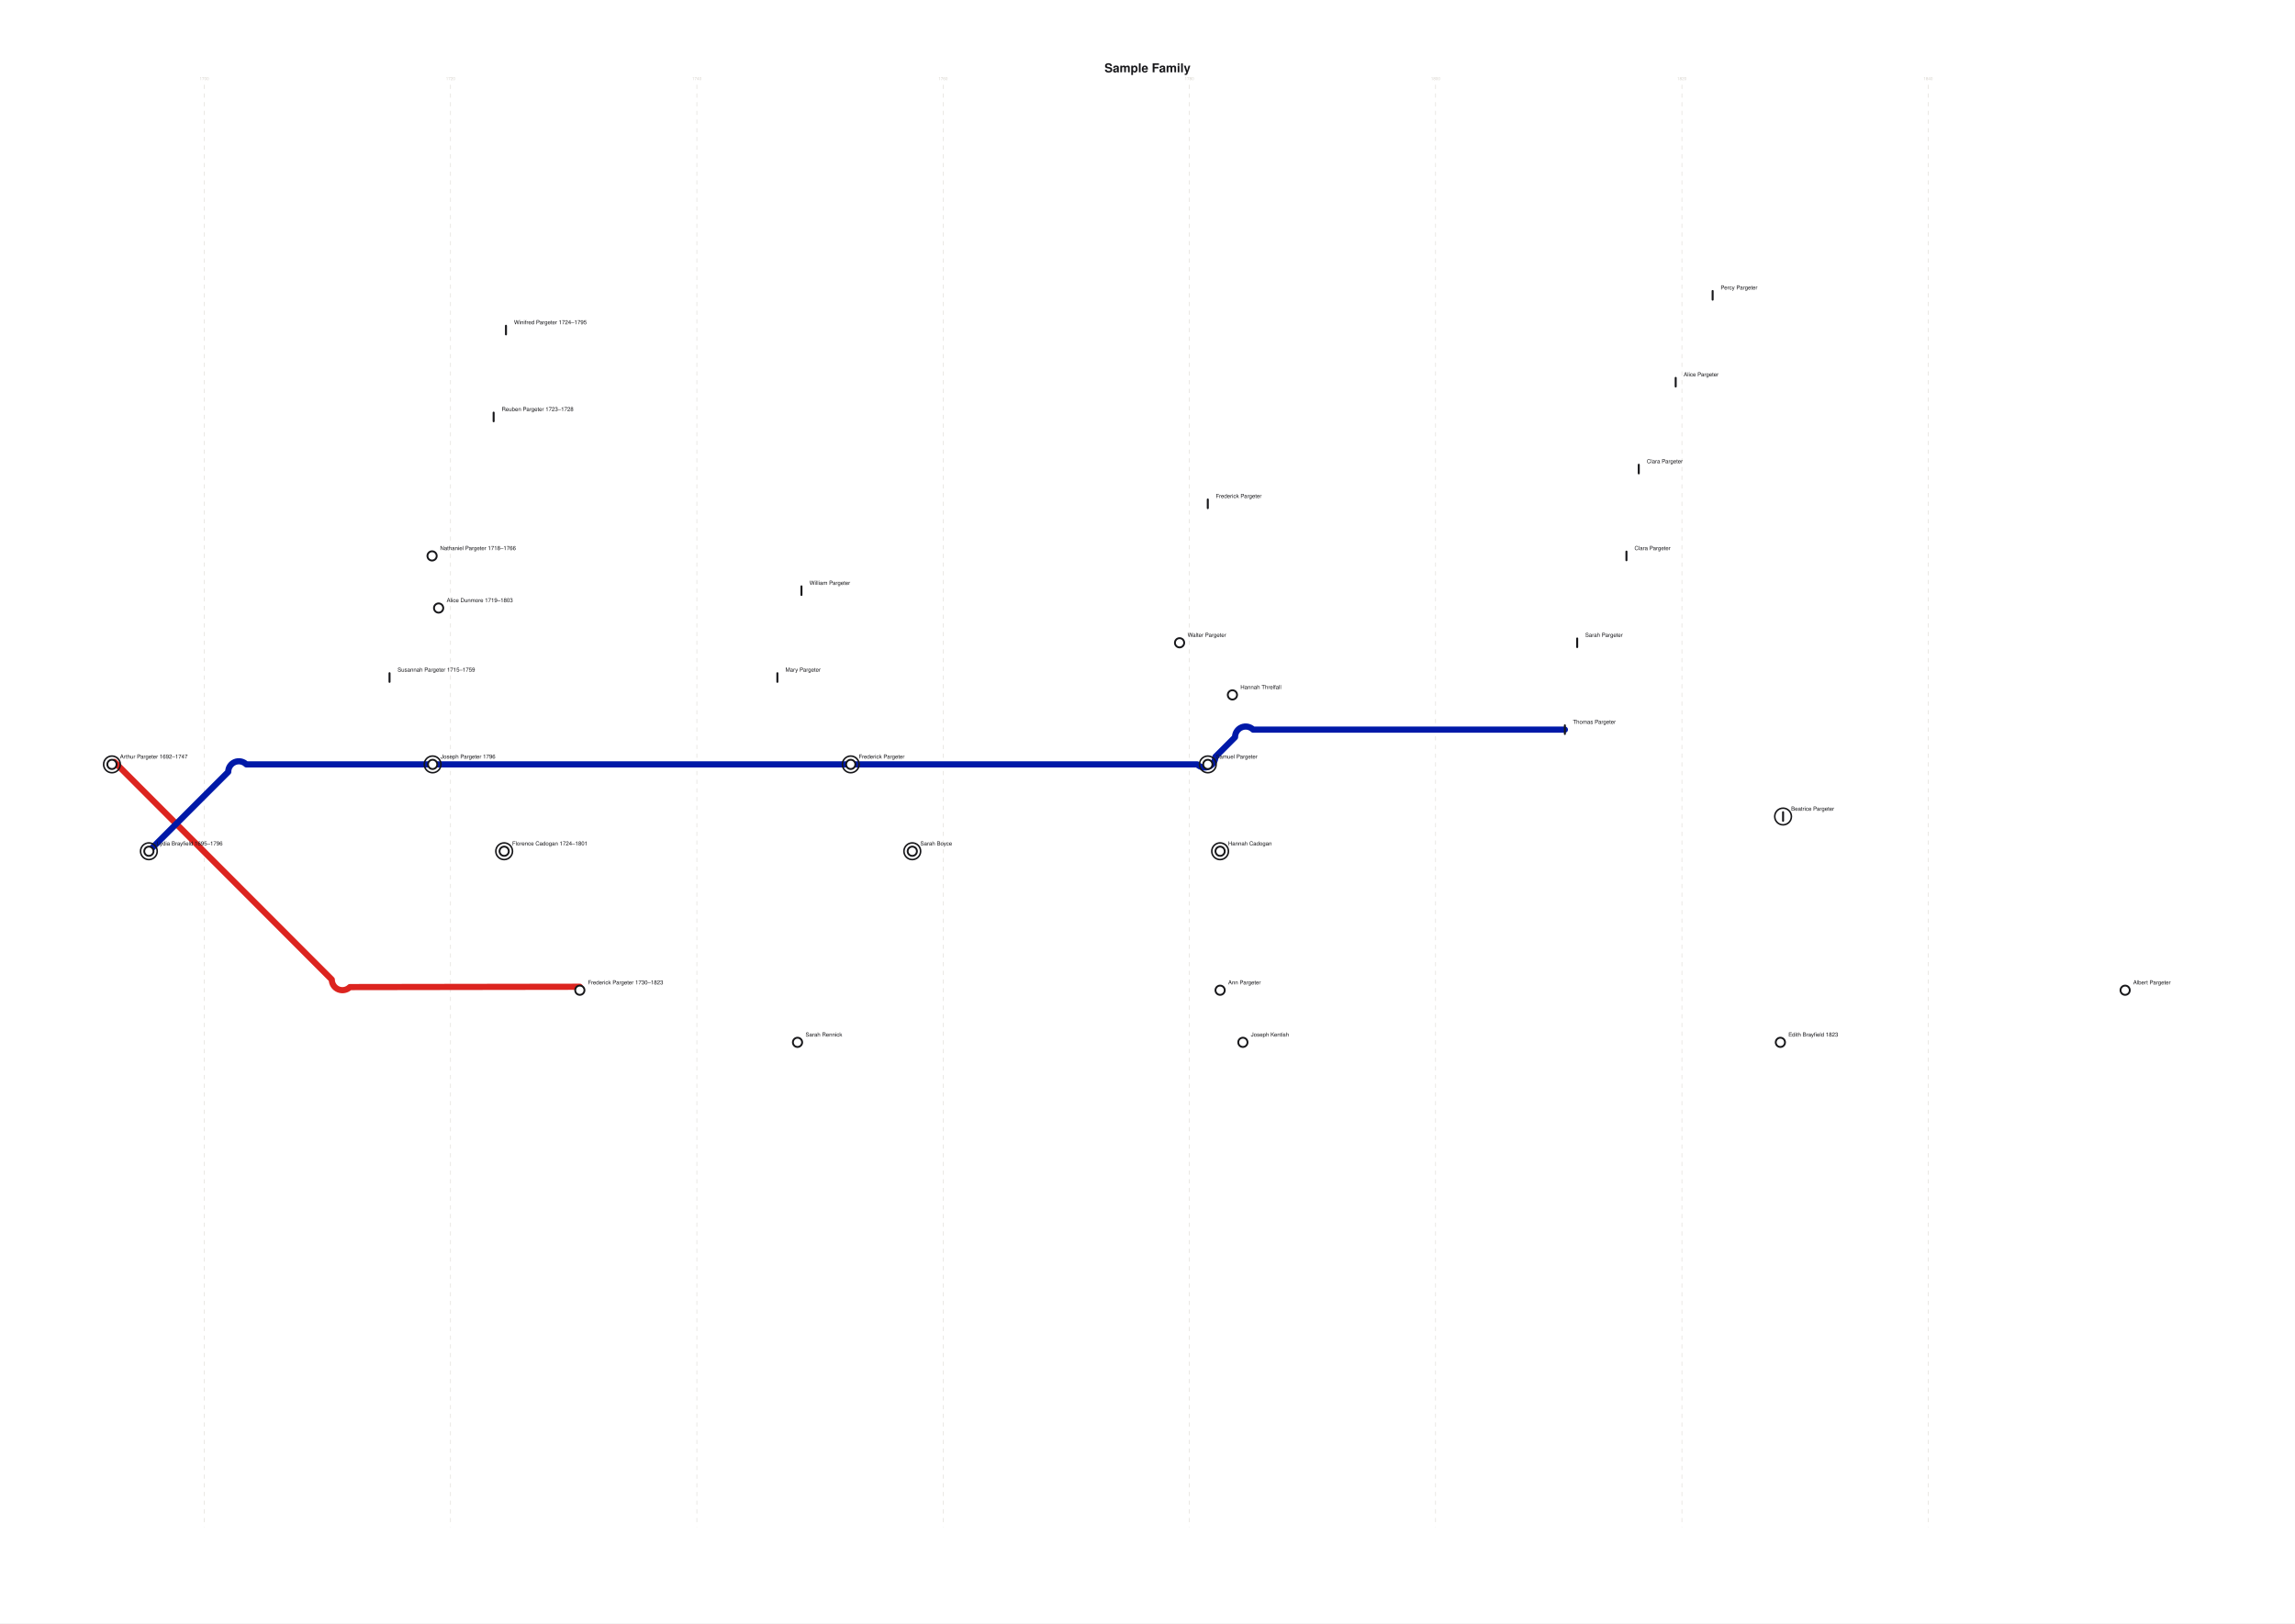
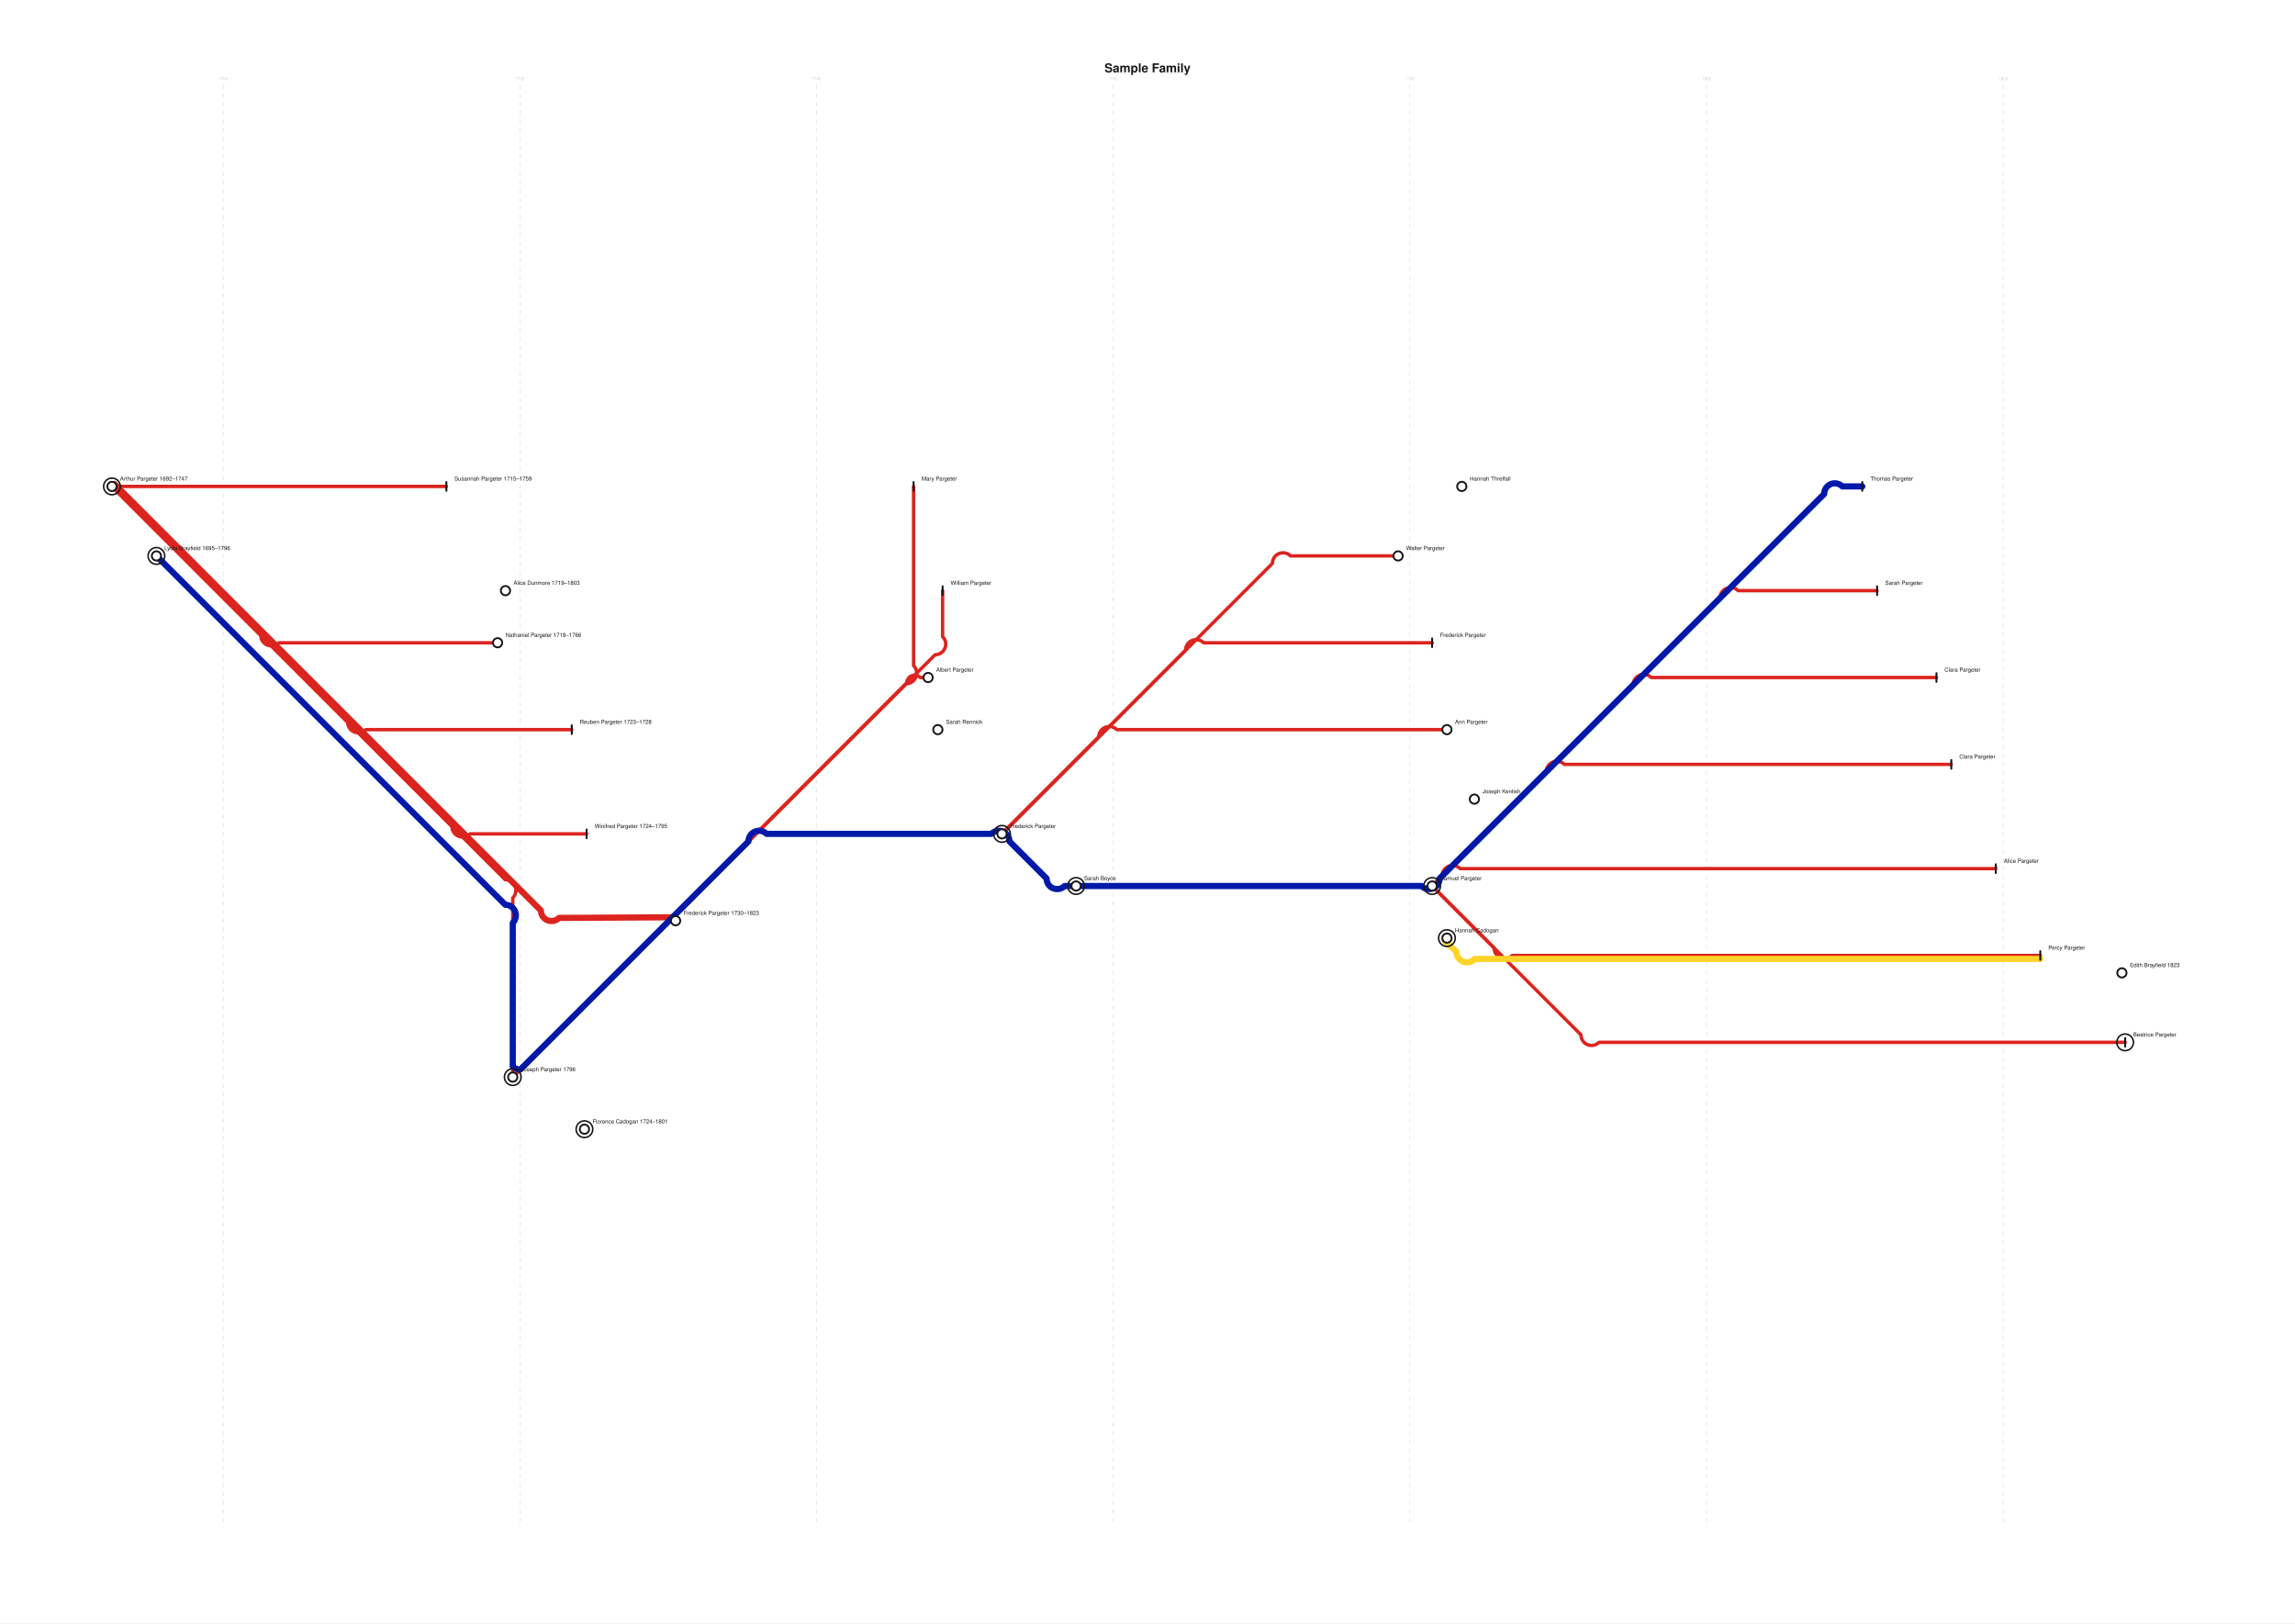
<svg xmlns="http://www.w3.org/2000/svg" width="1189mm" height="841mm" viewBox="0 0 1189 841">
  <rect x="0" y="0" width="1189" height="841" fill="#FFFFFF" />
  <g id="ENGRAVE">
-     <path d="M105.846,44L105.846,791" fill="none" stroke="#D7D3CC" stroke-width="0.25" stroke-linecap="round" stroke-linejoin="round" stroke-dasharray="2,2.5" />
-     <path d="M233.43,44L233.43,791" fill="none" stroke="#D7D3CC" stroke-width="0.25" stroke-linecap="round" stroke-linejoin="round" stroke-dasharray="2,2.5" />
-     <path d="M361.014,44L361.014,791" fill="none" stroke="#D7D3CC" stroke-width="0.25" stroke-linecap="round" stroke-linejoin="round" stroke-dasharray="2,2.5" />
-     <path d="M488.598,44L488.598,791" fill="none" stroke="#D7D3CC" stroke-width="0.25" stroke-linecap="round" stroke-linejoin="round" stroke-dasharray="2,2.5" />
-     <path d="M616.181,44L616.181,791" fill="none" stroke="#D7D3CC" stroke-width="0.25" stroke-linecap="round" stroke-linejoin="round" stroke-dasharray="2,2.5" />
-     <path d="M743.765,44L743.765,791" fill="none" stroke="#D7D3CC" stroke-width="0.25" stroke-linecap="round" stroke-linejoin="round" stroke-dasharray="2,2.5" />
-     <path d="M871.349,44L871.349,791" fill="none" stroke="#D7D3CC" stroke-width="0.25" stroke-linecap="round" stroke-linejoin="round" stroke-dasharray="2,2.5" />
-     <path d="M998.933,44L998.933,791" fill="none" stroke="#D7D3CC" stroke-width="0.25" stroke-linecap="round" stroke-linejoin="round" stroke-dasharray="2,2.5" />
-     <text x="105.846" y="41" font-family="'Helvetica Neue',Helvetica,Arial,sans-serif" font-size="2.175" fill="#D7D3CC" text-anchor="middle" dominant-baseline="central" font-weight="500">1700</text>
-     <text x="233.43" y="41" font-family="'Helvetica Neue',Helvetica,Arial,sans-serif" font-size="2.175" fill="#D7D3CC" text-anchor="middle" dominant-baseline="central" font-weight="500">1720</text>
-     <text x="361.014" y="41" font-family="'Helvetica Neue',Helvetica,Arial,sans-serif" font-size="2.175" fill="#D7D3CC" text-anchor="middle" dominant-baseline="central" font-weight="500">1740</text>
-     <text x="488.598" y="41" font-family="'Helvetica Neue',Helvetica,Arial,sans-serif" font-size="2.175" fill="#D7D3CC" text-anchor="middle" dominant-baseline="central" font-weight="500">1760</text>
-     <text x="616.181" y="41" font-family="'Helvetica Neue',Helvetica,Arial,sans-serif" font-size="2.175" fill="#D7D3CC" text-anchor="middle" dominant-baseline="central" font-weight="500">1780</text>
-     <text x="743.765" y="41" font-family="'Helvetica Neue',Helvetica,Arial,sans-serif" font-size="2.175" fill="#D7D3CC" text-anchor="middle" dominant-baseline="central" font-weight="500">1800</text>
-     <text x="871.349" y="41" font-family="'Helvetica Neue',Helvetica,Arial,sans-serif" font-size="2.175" fill="#D7D3CC" text-anchor="middle" dominant-baseline="central" font-weight="500">1820</text>
-     <text x="998.933" y="41" font-family="'Helvetica Neue',Helvetica,Arial,sans-serif" font-size="2.175" fill="#D7D3CC" text-anchor="middle" dominant-baseline="central" font-weight="500">1840</text>
-     <path d="M59.273,394.727L171.896,507.488A5.5,5.5 0 0,0 181.282,511.371L300.401,511.2" fill="none" stroke="#DC241F" stroke-width="3.2" stroke-linecap="round" stroke-linejoin="round" />
-     <path d="M77.129,441L118.24,399.889A5.5,5.5 0 0,1 127.629,396L218.63,396L229.63,396L435.252,396L446.252,396L620.248,396A5.5,5.5 0 0,0 629.637,392.111L639.859,381.889A5.5,5.5 0 0,1 649.248,378L810.736,378" fill="none" stroke="#0019A8" stroke-width="3.2" stroke-linecap="round" stroke-linejoin="round" />
-     <circle cx="58" cy="396" r="2.4" fill="#FFFFFF" stroke="#17171A" stroke-width="0.96" stroke-linecap="round" stroke-linejoin="round" />
-     <circle cx="77.129" cy="441" r="2.4" fill="#FFFFFF" stroke="#17171A" stroke-width="0.96" stroke-linecap="round" stroke-linejoin="round" />
-     <circle cx="224.13" cy="396" r="2.4" fill="#FFFFFF" stroke="#17171A" stroke-width="0.96" stroke-linecap="round" stroke-linejoin="round" />
-     <circle cx="261.2" cy="441" r="2.4" fill="#FFFFFF" stroke="#17171A" stroke-width="0.96" stroke-linecap="round" stroke-linejoin="round" />
-     <path d="M201.813,348.76L201.813,353.24" fill="none" stroke="#17171A" stroke-width="1.024" stroke-linecap="round" stroke-linejoin="round" />
-     <circle cx="223.85" cy="288" r="2.4" fill="#FFFFFF" stroke="#17171A" stroke-width="0.96" stroke-linecap="round" stroke-linejoin="round" />
-     <circle cx="227.243" cy="315" r="2.4" fill="#FFFFFF" stroke="#17171A" stroke-width="0.96" stroke-linecap="round" stroke-linejoin="round" />
-     <path d="M255.746,213.76L255.746,218.24" fill="none" stroke="#17171A" stroke-width="1.024" stroke-linecap="round" stroke-linejoin="round" />
-     <path d="M262.134,168.76L262.134,173.24" fill="none" stroke="#17171A" stroke-width="1.024" stroke-linecap="round" stroke-linejoin="round" />
-     <circle cx="300.401" cy="513" r="2.4" fill="#FFFFFF" stroke="#17171A" stroke-width="0.96" stroke-linecap="round" stroke-linejoin="round" />
-     <circle cx="922.383" cy="540" r="2.4" fill="#FFFFFF" stroke="#17171A" stroke-width="0.96" stroke-linecap="round" stroke-linejoin="round" />
-     <circle cx="440.752" cy="396" r="2.4" fill="#FFFFFF" stroke="#17171A" stroke-width="0.96" stroke-linecap="round" stroke-linejoin="round" />
-     <circle cx="472.639" cy="441" r="2.4" fill="#FFFFFF" stroke="#17171A" stroke-width="0.96" stroke-linecap="round" stroke-linejoin="round" />
-     <path d="M402.747,348.76L402.747,353.24" fill="none" stroke="#17171A" stroke-width="1.024" stroke-linecap="round" stroke-linejoin="round" />
-     <path d="M415.226,303.76L415.226,308.24" fill="none" stroke="#17171A" stroke-width="1.024" stroke-linecap="round" stroke-linejoin="round" />
-     <circle cx="1101" cy="513" r="2.4" fill="#FFFFFF" stroke="#17171A" stroke-width="0.96" stroke-linecap="round" stroke-linejoin="round" />
-     <circle cx="413.183" cy="540" r="2.4" fill="#FFFFFF" stroke="#17171A" stroke-width="0.96" stroke-linecap="round" stroke-linejoin="round" />
-     <circle cx="625.748" cy="396" r="2.4" fill="#FFFFFF" stroke="#17171A" stroke-width="0.96" stroke-linecap="round" stroke-linejoin="round" />
-     <circle cx="632.119" cy="441" r="2.4" fill="#FFFFFF" stroke="#17171A" stroke-width="0.96" stroke-linecap="round" stroke-linejoin="round" />
-     <circle cx="611.112" cy="333" r="2.4" fill="#FFFFFF" stroke="#17171A" stroke-width="0.96" stroke-linecap="round" stroke-linejoin="round" />
-     <circle cx="638.498" cy="360" r="2.4" fill="#FFFFFF" stroke="#17171A" stroke-width="0.96" stroke-linecap="round" stroke-linejoin="round" />
-     <path d="M625.739,258.76L625.739,263.24" fill="none" stroke="#17171A" stroke-width="1.024" stroke-linecap="round" stroke-linejoin="round" />
-     <circle cx="632.119" cy="513" r="2.4" fill="#FFFFFF" stroke="#17171A" stroke-width="0.96" stroke-linecap="round" stroke-linejoin="round" />
-     <circle cx="643.916" cy="540" r="2.4" fill="#FFFFFF" stroke="#17171A" stroke-width="0.96" stroke-linecap="round" stroke-linejoin="round" />
-     <path d="M923.78,420.76L923.78,425.24" fill="none" stroke="#17171A" stroke-width="1.024" stroke-linecap="round" stroke-linejoin="round" />
-     <path d="M810.736,375.76L810.736,380.24" fill="none" stroke="#17171A" stroke-width="1.024" stroke-linecap="round" stroke-linejoin="round" />
-     <path d="M817.115,330.76L817.115,335.24" fill="none" stroke="#17171A" stroke-width="1.024" stroke-linecap="round" stroke-linejoin="round" />
-     <path d="M842.632,285.76L842.632,290.24" fill="none" stroke="#17171A" stroke-width="1.024" stroke-linecap="round" stroke-linejoin="round" />
-     <path d="M849.011,240.76L849.011,245.24" fill="none" stroke="#17171A" stroke-width="1.024" stroke-linecap="round" stroke-linejoin="round" />
-     <path d="M868.149,195.76L868.149,200.24" fill="none" stroke="#17171A" stroke-width="1.024" stroke-linecap="round" stroke-linejoin="round" />
-     <path d="M887.286,150.76L887.286,155.24" fill="none" stroke="#17171A" stroke-width="1.024" stroke-linecap="round" stroke-linejoin="round" />
-     <text x="62.16" y="392.32" font-family="'Helvetica Neue',Helvetica,Arial,sans-serif" font-size="2.9" fill="#17171A" text-anchor="start" dominant-baseline="central" font-weight="500">Arthur Pargeter  1692–1747</text>
-     <text x="81.289" y="437.32" font-family="'Helvetica Neue',Helvetica,Arial,sans-serif" font-size="2.9" fill="#17171A" text-anchor="start" dominant-baseline="central" font-weight="500">Lydia Brayfield  1695–1796</text>
-     <text x="228.29" y="392.32" font-family="'Helvetica Neue',Helvetica,Arial,sans-serif" font-size="2.9" fill="#17171A" text-anchor="start" dominant-baseline="central" font-weight="500">Joseph Pargeter  1796</text>
-     <text x="265.36" y="437.32" font-family="'Helvetica Neue',Helvetica,Arial,sans-serif" font-size="2.9" fill="#17171A" text-anchor="start" dominant-baseline="central" font-weight="500">Florence Cadogan  1724–1801</text>
-     <text x="205.973" y="347.32" font-family="'Helvetica Neue',Helvetica,Arial,sans-serif" font-size="2.9" fill="#17171A" text-anchor="start" dominant-baseline="central" font-weight="500">Susannah Pargeter  1715–1759</text>
-     <text x="228.01" y="284.32" font-family="'Helvetica Neue',Helvetica,Arial,sans-serif" font-size="2.9" fill="#17171A" text-anchor="start" dominant-baseline="central" font-weight="500">Nathaniel Pargeter  1718–1766</text>
-     <text x="231.403" y="311.32" font-family="'Helvetica Neue',Helvetica,Arial,sans-serif" font-size="2.9" fill="#17171A" text-anchor="start" dominant-baseline="central" font-weight="500">Alice Dunmore  1719–1803</text>
-     <text x="259.906" y="212.32" font-family="'Helvetica Neue',Helvetica,Arial,sans-serif" font-size="2.9" fill="#17171A" text-anchor="start" dominant-baseline="central" font-weight="500">Reuben Pargeter  1723–1728</text>
-     <text x="266.294" y="167.32" font-family="'Helvetica Neue',Helvetica,Arial,sans-serif" font-size="2.9" fill="#17171A" text-anchor="start" dominant-baseline="central" font-weight="500">Winifred Pargeter  1724–1795</text>
-     <text x="304.56" y="509.32" font-family="'Helvetica Neue',Helvetica,Arial,sans-serif" font-size="2.9" fill="#17171A" text-anchor="start" dominant-baseline="central" font-weight="500">Frederick Pargeter  1730–1823</text>
-     <text x="926.543" y="536.32" font-family="'Helvetica Neue',Helvetica,Arial,sans-serif" font-size="2.9" fill="#17171A" text-anchor="start" dominant-baseline="central" font-weight="500">Edith Brayfield  1823</text>
-     <text x="444.911" y="392.32" font-family="'Helvetica Neue',Helvetica,Arial,sans-serif" font-size="2.9" fill="#17171A" text-anchor="start" dominant-baseline="central" font-weight="500">Frederick Pargeter</text>
-     <text x="476.799" y="437.32" font-family="'Helvetica Neue',Helvetica,Arial,sans-serif" font-size="2.9" fill="#17171A" text-anchor="start" dominant-baseline="central" font-weight="500">Sarah Boyce</text>
-     <text x="406.907" y="347.32" font-family="'Helvetica Neue',Helvetica,Arial,sans-serif" font-size="2.9" fill="#17171A" text-anchor="start" dominant-baseline="central" font-weight="500">Mary Pargeter</text>
-     <text x="419.386" y="302.32" font-family="'Helvetica Neue',Helvetica,Arial,sans-serif" font-size="2.9" fill="#17171A" text-anchor="start" dominant-baseline="central" font-weight="500">William Pargeter</text>
-     <text x="1105.16" y="509.32" font-family="'Helvetica Neue',Helvetica,Arial,sans-serif" font-size="2.9" fill="#17171A" text-anchor="start" dominant-baseline="central" font-weight="500">Albert Pargeter</text>
-     <text x="417.343" y="536.32" font-family="'Helvetica Neue',Helvetica,Arial,sans-serif" font-size="2.9" fill="#17171A" text-anchor="start" dominant-baseline="central" font-weight="500">Sarah Rennick</text>
-     <text x="629.908" y="392.32" font-family="'Helvetica Neue',Helvetica,Arial,sans-serif" font-size="2.9" fill="#17171A" text-anchor="start" dominant-baseline="central" font-weight="500">Samuel Pargeter</text>
-     <text x="636.279" y="437.32" font-family="'Helvetica Neue',Helvetica,Arial,sans-serif" font-size="2.9" fill="#17171A" text-anchor="start" dominant-baseline="central" font-weight="500">Hannah Cadogan</text>
-     <text x="615.272" y="329.32" font-family="'Helvetica Neue',Helvetica,Arial,sans-serif" font-size="2.9" fill="#17171A" text-anchor="start" dominant-baseline="central" font-weight="500">Walter Pargeter</text>
-     <text x="642.658" y="356.32" font-family="'Helvetica Neue',Helvetica,Arial,sans-serif" font-size="2.9" fill="#17171A" text-anchor="start" dominant-baseline="central" font-weight="500">Hannah Threlfall</text>
-     <text x="629.899" y="257.32" font-family="'Helvetica Neue',Helvetica,Arial,sans-serif" font-size="2.9" fill="#17171A" text-anchor="start" dominant-baseline="central" font-weight="500">Frederick Pargeter</text>
-     <text x="636.279" y="509.32" font-family="'Helvetica Neue',Helvetica,Arial,sans-serif" font-size="2.9" fill="#17171A" text-anchor="start" dominant-baseline="central" font-weight="500">Ann Pargeter</text>
-     <text x="648.076" y="536.32" font-family="'Helvetica Neue',Helvetica,Arial,sans-serif" font-size="2.9" fill="#17171A" text-anchor="start" dominant-baseline="central" font-weight="500">Joseph Kentish</text>
-     <text x="927.94" y="419.32" font-family="'Helvetica Neue',Helvetica,Arial,sans-serif" font-size="2.9" fill="#17171A" text-anchor="start" dominant-baseline="central" font-weight="500">Beatrice Pargeter</text>
-     <text x="814.896" y="374.32" font-family="'Helvetica Neue',Helvetica,Arial,sans-serif" font-size="2.9" fill="#17171A" text-anchor="start" dominant-baseline="central" font-weight="500">Thomas Pargeter</text>
-     <text x="821.275" y="329.32" font-family="'Helvetica Neue',Helvetica,Arial,sans-serif" font-size="2.9" fill="#17171A" text-anchor="start" dominant-baseline="central" font-weight="500">Sarah Pargeter</text>
-     <text x="846.792" y="284.32" font-family="'Helvetica Neue',Helvetica,Arial,sans-serif" font-size="2.9" fill="#17171A" text-anchor="start" dominant-baseline="central" font-weight="500">Clara Pargeter</text>
-     <text x="853.171" y="239.32" font-family="'Helvetica Neue',Helvetica,Arial,sans-serif" font-size="2.9" fill="#17171A" text-anchor="start" dominant-baseline="central" font-weight="500">Clara Pargeter</text>
-     <text x="872.309" y="194.32" font-family="'Helvetica Neue',Helvetica,Arial,sans-serif" font-size="2.9" fill="#17171A" text-anchor="start" dominant-baseline="central" font-weight="500">Alice Pargeter</text>
-     <text x="891.446" y="149.32" font-family="'Helvetica Neue',Helvetica,Arial,sans-serif" font-size="2.9" fill="#17171A" text-anchor="start" dominant-baseline="central" font-weight="500">Percy Pargeter</text>
+     <path d="M115.64,44L115.64,791" fill="none" stroke="#D7D3CC" stroke-width="0.25" stroke-linecap="round" stroke-linejoin="round" stroke-dasharray="2,2.5" />
+     <path d="M269.339,44L269.339,791" fill="none" stroke="#D7D3CC" stroke-width="0.25" stroke-linecap="round" stroke-linejoin="round" stroke-dasharray="2,2.5" />
+     <path d="M423.039,44L423.039,791" fill="none" stroke="#D7D3CC" stroke-width="0.25" stroke-linecap="round" stroke-linejoin="round" stroke-dasharray="2,2.5" />
+     <path d="M576.739,44L576.739,791" fill="none" stroke="#D7D3CC" stroke-width="0.25" stroke-linecap="round" stroke-linejoin="round" stroke-dasharray="2,2.5" />
+     <path d="M730.438,44L730.438,791" fill="none" stroke="#D7D3CC" stroke-width="0.25" stroke-linecap="round" stroke-linejoin="round" stroke-dasharray="2,2.5" />
+     <path d="M884.138,44L884.138,791" fill="none" stroke="#D7D3CC" stroke-width="0.25" stroke-linecap="round" stroke-linejoin="round" stroke-dasharray="2,2.5" />
+     <path d="M1037.837,44L1037.837,791" fill="none" stroke="#D7D3CC" stroke-width="0.25" stroke-linecap="round" stroke-linejoin="round" stroke-dasharray="2,2.5" />
+     <text x="115.64" y="41" font-family="'Helvetica Neue',Helvetica,Arial,sans-serif" font-size="2.175" fill="#D7D3CC" text-anchor="middle" dominant-baseline="central" font-weight="500">1700</text>
+     <text x="269.339" y="41" font-family="'Helvetica Neue',Helvetica,Arial,sans-serif" font-size="2.175" fill="#D7D3CC" text-anchor="middle" dominant-baseline="central" font-weight="500">1720</text>
+     <text x="423.039" y="41" font-family="'Helvetica Neue',Helvetica,Arial,sans-serif" font-size="2.175" fill="#D7D3CC" text-anchor="middle" dominant-baseline="central" font-weight="500">1740</text>
+     <text x="576.739" y="41" font-family="'Helvetica Neue',Helvetica,Arial,sans-serif" font-size="2.175" fill="#D7D3CC" text-anchor="middle" dominant-baseline="central" font-weight="500">1760</text>
+     <text x="730.438" y="41" font-family="'Helvetica Neue',Helvetica,Arial,sans-serif" font-size="2.175" fill="#D7D3CC" text-anchor="middle" dominant-baseline="central" font-weight="500">1780</text>
+     <text x="884.138" y="41" font-family="'Helvetica Neue',Helvetica,Arial,sans-serif" font-size="2.175" fill="#D7D3CC" text-anchor="middle" dominant-baseline="central" font-weight="500">1800</text>
+     <text x="1037.837" y="41" font-family="'Helvetica Neue',Helvetica,Arial,sans-serif" font-size="2.175" fill="#D7D3CC" text-anchor="middle" dominant-baseline="central" font-weight="500">1820</text>
+     <path d="M58,252L231.251,252" fill="none" stroke="#DC241F" stroke-width="1.76" stroke-linecap="round" stroke-linejoin="round" />
+     <path d="M265.657,558L469.426,354.232A5.5,5.5 0 0,0 473.315,344.843L473.315,252" fill="none" stroke="#DC241F" stroke-width="1.76" stroke-linecap="round" stroke-linejoin="round" />
+     <path d="M519.098,432L659.209,291.889A5.5,5.5 0 0,1 668.598,288L724.331,288" fill="none" stroke="#DC241F" stroke-width="1.76" stroke-linecap="round" stroke-linejoin="round" />
+     <path d="M265.657,558L484.459,339.198A5.5,5.5 0 0,0 488.348,329.809L488.348,306" fill="none" stroke="#DC241F" stroke-width="1.76" stroke-linecap="round" stroke-linejoin="round" />
+     <path d="M741.963,459L891.074,309.889A5.5,5.5 0 0,1 900.463,306L972.501,306" fill="none" stroke="#DC241F" stroke-width="1.76" stroke-linecap="round" stroke-linejoin="round" />
+     <path d="M58,252L135.111,329.111A5.5,5.5 0 0,0 144.5,333L257.799,333" fill="none" stroke="#DC241F" stroke-width="1.76" stroke-linecap="round" stroke-linejoin="round" />
+     <path d="M519.098,432L614.209,336.889A5.5,5.5 0 0,1 623.598,333L741.952,333" fill="none" stroke="#DC241F" stroke-width="1.76" stroke-linecap="round" stroke-linejoin="round" />
+     <path d="M265.657,558L469.766,353.892A4.09,4.09 0 0,1 476.747,351L480.837,351" fill="none" stroke="#DC241F" stroke-width="1.76" stroke-linecap="round" stroke-linejoin="round" />
+     <path d="M741.963,459L846.074,354.889A5.5,5.5 0 0,1 855.463,351L1003.241,351" fill="none" stroke="#DC241F" stroke-width="1.76" stroke-linecap="round" stroke-linejoin="round" />
+     <path d="M58,252L180.111,374.111A5.5,5.5 0 0,0 189.5,378L296.224,378" fill="none" stroke="#DC241F" stroke-width="1.76" stroke-linecap="round" stroke-linejoin="round" />
+     <path d="M519.098,432L569.209,381.889A5.5,5.5 0 0,1 578.598,378L749.637,378" fill="none" stroke="#DC241F" stroke-width="1.76" stroke-linecap="round" stroke-linejoin="round" />
+     <path d="M741.963,459L801.074,399.889A5.5,5.5 0 0,1 810.463,396L1010.926,396" fill="none" stroke="#DC241F" stroke-width="1.76" stroke-linecap="round" stroke-linejoin="round" />
+     <path d="M58,252L234.111,428.111A5.5,5.5 0 0,0 243.5,432L303.919,432" fill="none" stroke="#DC241F" stroke-width="1.76" stroke-linecap="round" stroke-linejoin="round" />
+     <path d="M741.963,459L747.074,453.889A5.5,5.5 0 0,1 756.463,450L1033.981,450" fill="none" stroke="#DC241F" stroke-width="1.76" stroke-linecap="round" stroke-linejoin="round" />
+     <path d="M741.963,459L774.074,491.111A5.5,5.5 0 0,0 783.463,495L1057.036,495" fill="none" stroke="#DC241F" stroke-width="1.76" stroke-linecap="round" stroke-linejoin="round" />
+     <path d="M741.963,459L819.074,536.111A5.5,5.5 0 0,0 828.463,540L1101,540" fill="none" stroke="#DC241F" stroke-width="1.76" stroke-linecap="round" stroke-linejoin="round" />
+     <path d="M58,252L261.768,455.768A5.5,5.5 0 0,1 265.657,465.157L265.657,558" fill="none" stroke="#DC241F" stroke-width="1.76" stroke-linecap="round" stroke-linejoin="round" />
+     <path d="M59.273,250.727L280.21,471.685A5.5,5.5 0 0,0 289.599,475.543L350.019,475.2" fill="none" stroke="#DC241F" stroke-width="3.2" stroke-linecap="round" stroke-linejoin="round" />
+     <path d="M81.044,288L261.768,468.724A5.5,5.5 0 0,1 265.657,478.113L265.657,552.5A5.5,5.5 0 0,0 269.546,554.111L387.768,435.889A5.5,5.5 0 0,1 397.157,432L513.598,432A5.5,5.5 0 0,1 522.988,435.889L542.209,455.111A5.5,5.5 0 0,0 551.598,459L736.463,459A5.5,5.5 0 0,0 745.852,455.111L945.074,255.889A5.5,5.5 0 0,1 954.463,252L964.817,252" fill="none" stroke="#0019A8" stroke-width="3.2" stroke-linecap="round" stroke-linejoin="round" />
+     <path d="M748.365,487.273L754.561,493.049A5.5,5.5 0 0,0 764.085,496.799L1057.036,496.8" fill="none" stroke="#FFD329" stroke-width="3.2" stroke-linecap="round" stroke-linejoin="round" />
+     <circle cx="58" cy="252" r="2.4" fill="#FFFFFF" stroke="#17171A" stroke-width="0.96" stroke-linecap="round" stroke-linejoin="round" />
+     <circle cx="81.044" cy="288" r="2.4" fill="#FFFFFF" stroke="#17171A" stroke-width="0.96" stroke-linecap="round" stroke-linejoin="round" />
+     <path d="M231.251,249.76L231.251,254.24" fill="none" stroke="#17171A" stroke-width="1.024" stroke-linecap="round" stroke-linejoin="round" />
+     <circle cx="261.886" cy="306" r="2.4" fill="#FFFFFF" stroke="#17171A" stroke-width="0.96" stroke-linecap="round" stroke-linejoin="round" />
+     <circle cx="257.799" cy="333" r="2.4" fill="#FFFFFF" stroke="#17171A" stroke-width="0.96" stroke-linecap="round" stroke-linejoin="round" />
+     <path d="M296.224,375.76L296.224,380.24" fill="none" stroke="#17171A" stroke-width="1.024" stroke-linecap="round" stroke-linejoin="round" />
+     <path d="M303.919,429.76L303.919,434.24" fill="none" stroke="#17171A" stroke-width="1.024" stroke-linecap="round" stroke-linejoin="round" />
+     <circle cx="350.019" cy="477" r="2.4" fill="#FFFFFF" stroke="#17171A" stroke-width="0.96" stroke-linecap="round" stroke-linejoin="round" />
+     <circle cx="1099.317" cy="504" r="2.4" fill="#FFFFFF" stroke="#17171A" stroke-width="0.96" stroke-linecap="round" stroke-linejoin="round" />
+     <circle cx="265.657" cy="558" r="2.4" fill="#FFFFFF" stroke="#17171A" stroke-width="0.96" stroke-linecap="round" stroke-linejoin="round" />
+     <circle cx="302.794" cy="585" r="2.4" fill="#FFFFFF" stroke="#17171A" stroke-width="0.96" stroke-linecap="round" stroke-linejoin="round" />
+     <path d="M473.315,249.76L473.315,254.24" fill="none" stroke="#17171A" stroke-width="1.024" stroke-linecap="round" stroke-linejoin="round" />
+     <path d="M488.348,303.76L488.348,308.24" fill="none" stroke="#17171A" stroke-width="1.024" stroke-linecap="round" stroke-linejoin="round" />
+     <circle cx="480.837" cy="351" r="2.4" fill="#FFFFFF" stroke="#17171A" stroke-width="0.96" stroke-linecap="round" stroke-linejoin="round" />
+     <circle cx="485.886" cy="378" r="2.4" fill="#FFFFFF" stroke="#17171A" stroke-width="0.96" stroke-linecap="round" stroke-linejoin="round" />
+     <circle cx="519.098" cy="432" r="2.4" fill="#FFFFFF" stroke="#17171A" stroke-width="0.96" stroke-linecap="round" stroke-linejoin="round" />
+     <circle cx="557.513" cy="459" r="2.4" fill="#FFFFFF" stroke="#17171A" stroke-width="0.96" stroke-linecap="round" stroke-linejoin="round" />
+     <circle cx="757.322" cy="252" r="2.4" fill="#FFFFFF" stroke="#17171A" stroke-width="0.96" stroke-linecap="round" stroke-linejoin="round" />
+     <circle cx="724.331" cy="288" r="2.4" fill="#FFFFFF" stroke="#17171A" stroke-width="0.96" stroke-linecap="round" stroke-linejoin="round" />
+     <path d="M741.952,330.76L741.952,335.24" fill="none" stroke="#17171A" stroke-width="1.024" stroke-linecap="round" stroke-linejoin="round" />
+     <circle cx="749.637" cy="378" r="2.4" fill="#FFFFFF" stroke="#17171A" stroke-width="0.96" stroke-linecap="round" stroke-linejoin="round" />
+     <circle cx="763.85" cy="414" r="2.4" fill="#FFFFFF" stroke="#17171A" stroke-width="0.96" stroke-linecap="round" stroke-linejoin="round" />
+     <circle cx="741.963" cy="459" r="2.4" fill="#FFFFFF" stroke="#17171A" stroke-width="0.96" stroke-linecap="round" stroke-linejoin="round" />
+     <circle cx="749.637" cy="486" r="2.4" fill="#FFFFFF" stroke="#17171A" stroke-width="0.96" stroke-linecap="round" stroke-linejoin="round" />
+     <path d="M964.817,249.76L964.817,254.24" fill="none" stroke="#17171A" stroke-width="1.024" stroke-linecap="round" stroke-linejoin="round" />
+     <path d="M972.501,303.76L972.501,308.24" fill="none" stroke="#17171A" stroke-width="1.024" stroke-linecap="round" stroke-linejoin="round" />
+     <path d="M1003.241,348.76L1003.241,353.24" fill="none" stroke="#17171A" stroke-width="1.024" stroke-linecap="round" stroke-linejoin="round" />
+     <path d="M1010.926,393.76L1010.926,398.24" fill="none" stroke="#17171A" stroke-width="1.024" stroke-linecap="round" stroke-linejoin="round" />
+     <path d="M1033.981,447.76L1033.981,452.24" fill="none" stroke="#17171A" stroke-width="1.024" stroke-linecap="round" stroke-linejoin="round" />
+     <path d="M1057.036,492.76L1057.036,497.24" fill="none" stroke="#17171A" stroke-width="1.024" stroke-linecap="round" stroke-linejoin="round" />
+     <path d="M1101,537.76L1101,542.24" fill="none" stroke="#17171A" stroke-width="1.024" stroke-linecap="round" stroke-linejoin="round" />
+     <text x="62.16" y="248.32" font-family="'Helvetica Neue',Helvetica,Arial,sans-serif" font-size="2.9" fill="#17171A" text-anchor="start" dominant-baseline="central" font-weight="500">Arthur Pargeter  1692–1747</text>
+     <text x="85.204" y="284.32" font-family="'Helvetica Neue',Helvetica,Arial,sans-serif" font-size="2.9" fill="#17171A" text-anchor="start" dominant-baseline="central" font-weight="500">Lydia Brayfield  1695–1796</text>
+     <text x="235.411" y="248.32" font-family="'Helvetica Neue',Helvetica,Arial,sans-serif" font-size="2.9" fill="#17171A" text-anchor="start" dominant-baseline="central" font-weight="500">Susannah Pargeter  1715–1759</text>
+     <text x="266.046" y="302.32" font-family="'Helvetica Neue',Helvetica,Arial,sans-serif" font-size="2.9" fill="#17171A" text-anchor="start" dominant-baseline="central" font-weight="500">Alice Dunmore  1719–1803</text>
+     <text x="261.959" y="329.32" font-family="'Helvetica Neue',Helvetica,Arial,sans-serif" font-size="2.9" fill="#17171A" text-anchor="start" dominant-baseline="central" font-weight="500">Nathaniel Pargeter  1718–1766</text>
+     <text x="300.384" y="374.32" font-family="'Helvetica Neue',Helvetica,Arial,sans-serif" font-size="2.9" fill="#17171A" text-anchor="start" dominant-baseline="central" font-weight="500">Reuben Pargeter  1723–1728</text>
+     <text x="308.079" y="428.32" font-family="'Helvetica Neue',Helvetica,Arial,sans-serif" font-size="2.9" fill="#17171A" text-anchor="start" dominant-baseline="central" font-weight="500">Winifred Pargeter  1724–1795</text>
+     <text x="354.178" y="473.32" font-family="'Helvetica Neue',Helvetica,Arial,sans-serif" font-size="2.9" fill="#17171A" text-anchor="start" dominant-baseline="central" font-weight="500">Frederick Pargeter  1730–1823</text>
+     <text x="1103.477" y="500.32" font-family="'Helvetica Neue',Helvetica,Arial,sans-serif" font-size="2.9" fill="#17171A" text-anchor="start" dominant-baseline="central" font-weight="500">Edith Brayfield  1823</text>
+     <text x="269.817" y="554.32" font-family="'Helvetica Neue',Helvetica,Arial,sans-serif" font-size="2.9" fill="#17171A" text-anchor="start" dominant-baseline="central" font-weight="500">Joseph Pargeter  1796</text>
+     <text x="306.954" y="581.32" font-family="'Helvetica Neue',Helvetica,Arial,sans-serif" font-size="2.9" fill="#17171A" text-anchor="start" dominant-baseline="central" font-weight="500">Florence Cadogan  1724–1801</text>
+     <text x="477.475" y="248.32" font-family="'Helvetica Neue',Helvetica,Arial,sans-serif" font-size="2.9" fill="#17171A" text-anchor="start" dominant-baseline="central" font-weight="500">Mary Pargeter</text>
+     <text x="492.508" y="302.32" font-family="'Helvetica Neue',Helvetica,Arial,sans-serif" font-size="2.9" fill="#17171A" text-anchor="start" dominant-baseline="central" font-weight="500">William Pargeter</text>
+     <text x="484.997" y="347.32" font-family="'Helvetica Neue',Helvetica,Arial,sans-serif" font-size="2.9" fill="#17171A" text-anchor="start" dominant-baseline="central" font-weight="500">Albert Pargeter</text>
+     <text x="490.046" y="374.32" font-family="'Helvetica Neue',Helvetica,Arial,sans-serif" font-size="2.9" fill="#17171A" text-anchor="start" dominant-baseline="central" font-weight="500">Sarah Rennick</text>
+     <text x="523.259" y="428.32" font-family="'Helvetica Neue',Helvetica,Arial,sans-serif" font-size="2.9" fill="#17171A" text-anchor="start" dominant-baseline="central" font-weight="500">Frederick Pargeter</text>
+     <text x="561.673" y="455.32" font-family="'Helvetica Neue',Helvetica,Arial,sans-serif" font-size="2.9" fill="#17171A" text-anchor="start" dominant-baseline="central" font-weight="500">Sarah Boyce</text>
+     <text x="761.482" y="248.32" font-family="'Helvetica Neue',Helvetica,Arial,sans-serif" font-size="2.9" fill="#17171A" text-anchor="start" dominant-baseline="central" font-weight="500">Hannah Threlfall</text>
+     <text x="728.491" y="284.32" font-family="'Helvetica Neue',Helvetica,Arial,sans-serif" font-size="2.9" fill="#17171A" text-anchor="start" dominant-baseline="central" font-weight="500">Walter Pargeter</text>
+     <text x="746.112" y="329.32" font-family="'Helvetica Neue',Helvetica,Arial,sans-serif" font-size="2.9" fill="#17171A" text-anchor="start" dominant-baseline="central" font-weight="500">Frederick Pargeter</text>
+     <text x="753.797" y="374.32" font-family="'Helvetica Neue',Helvetica,Arial,sans-serif" font-size="2.9" fill="#17171A" text-anchor="start" dominant-baseline="central" font-weight="500">Ann Pargeter</text>
+     <text x="768.01" y="410.32" font-family="'Helvetica Neue',Helvetica,Arial,sans-serif" font-size="2.9" fill="#17171A" text-anchor="start" dominant-baseline="central" font-weight="500">Joseph Kentish</text>
+     <text x="746.123" y="455.32" font-family="'Helvetica Neue',Helvetica,Arial,sans-serif" font-size="2.9" fill="#17171A" text-anchor="start" dominant-baseline="central" font-weight="500">Samuel Pargeter</text>
+     <text x="753.797" y="482.32" font-family="'Helvetica Neue',Helvetica,Arial,sans-serif" font-size="2.9" fill="#17171A" text-anchor="start" dominant-baseline="central" font-weight="500">Hannah Cadogan</text>
+     <text x="968.977" y="248.32" font-family="'Helvetica Neue',Helvetica,Arial,sans-serif" font-size="2.9" fill="#17171A" text-anchor="start" dominant-baseline="central" font-weight="500">Thomas Pargeter</text>
+     <text x="976.662" y="302.32" font-family="'Helvetica Neue',Helvetica,Arial,sans-serif" font-size="2.9" fill="#17171A" text-anchor="start" dominant-baseline="central" font-weight="500">Sarah Pargeter</text>
+     <text x="1007.401" y="347.32" font-family="'Helvetica Neue',Helvetica,Arial,sans-serif" font-size="2.9" fill="#17171A" text-anchor="start" dominant-baseline="central" font-weight="500">Clara Pargeter</text>
+     <text x="1015.086" y="392.32" font-family="'Helvetica Neue',Helvetica,Arial,sans-serif" font-size="2.9" fill="#17171A" text-anchor="start" dominant-baseline="central" font-weight="500">Clara Pargeter</text>
+     <text x="1038.141" y="446.32" font-family="'Helvetica Neue',Helvetica,Arial,sans-serif" font-size="2.9" fill="#17171A" text-anchor="start" dominant-baseline="central" font-weight="500">Alice Pargeter</text>
+     <text x="1061.196" y="491.32" font-family="'Helvetica Neue',Helvetica,Arial,sans-serif" font-size="2.9" fill="#17171A" text-anchor="start" dominant-baseline="central" font-weight="500">Percy Pargeter</text>
+     <text x="1105.16" y="536.32" font-family="'Helvetica Neue',Helvetica,Arial,sans-serif" font-size="2.9" fill="#17171A" text-anchor="start" dominant-baseline="central" font-weight="500">Beatrice Pargeter</text>
    <text x="594.5" y="36" font-family="'Helvetica Neue',Helvetica,Arial,sans-serif" font-size="6.38" fill="#17171A" text-anchor="middle" dominant-baseline="central" font-weight="600">Sample Family</text>
  </g>
  <g id="ENGRAVE_DEEP">
-     <circle cx="58" cy="396" r="4.32" fill="none" stroke="#17171A" stroke-width="0.8" stroke-linecap="round" stroke-linejoin="round" />
-     <circle cx="77.129" cy="441" r="4.32" fill="none" stroke="#17171A" stroke-width="0.8" stroke-linecap="round" stroke-linejoin="round" />
-     <circle cx="224.13" cy="396" r="4.32" fill="none" stroke="#17171A" stroke-width="0.8" stroke-linecap="round" stroke-linejoin="round" />
-     <circle cx="261.2" cy="441" r="4.32" fill="none" stroke="#17171A" stroke-width="0.8" stroke-linecap="round" stroke-linejoin="round" />
-     <circle cx="440.752" cy="396" r="4.32" fill="none" stroke="#17171A" stroke-width="0.8" stroke-linecap="round" stroke-linejoin="round" />
-     <circle cx="472.639" cy="441" r="4.32" fill="none" stroke="#17171A" stroke-width="0.8" stroke-linecap="round" stroke-linejoin="round" />
-     <circle cx="625.748" cy="396" r="4.32" fill="none" stroke="#17171A" stroke-width="0.8" stroke-linecap="round" stroke-linejoin="round" />
-     <circle cx="632.119" cy="441" r="4.32" fill="none" stroke="#17171A" stroke-width="0.8" stroke-linecap="round" stroke-linejoin="round" />
-     <circle cx="923.78" cy="423" r="4.32" fill="none" stroke="#17171A" stroke-width="0.8" stroke-linecap="round" stroke-linejoin="round" />
+     <circle cx="58" cy="252" r="4.32" fill="none" stroke="#17171A" stroke-width="0.8" stroke-linecap="round" stroke-linejoin="round" />
+     <circle cx="81.044" cy="288" r="4.32" fill="none" stroke="#17171A" stroke-width="0.8" stroke-linecap="round" stroke-linejoin="round" />
+     <circle cx="265.657" cy="558" r="4.32" fill="none" stroke="#17171A" stroke-width="0.8" stroke-linecap="round" stroke-linejoin="round" />
+     <circle cx="302.794" cy="585" r="4.32" fill="none" stroke="#17171A" stroke-width="0.8" stroke-linecap="round" stroke-linejoin="round" />
+     <circle cx="519.098" cy="432" r="4.32" fill="none" stroke="#17171A" stroke-width="0.8" stroke-linecap="round" stroke-linejoin="round" />
+     <circle cx="557.513" cy="459" r="4.32" fill="none" stroke="#17171A" stroke-width="0.8" stroke-linecap="round" stroke-linejoin="round" />
+     <circle cx="741.963" cy="459" r="4.32" fill="none" stroke="#17171A" stroke-width="0.8" stroke-linecap="round" stroke-linejoin="round" />
+     <circle cx="749.637" cy="486" r="4.32" fill="none" stroke="#17171A" stroke-width="0.8" stroke-linecap="round" stroke-linejoin="round" />
+     <circle cx="1101" cy="540" r="4.32" fill="none" stroke="#17171A" stroke-width="0.8" stroke-linecap="round" stroke-linejoin="round" />
  </g>
</svg>
